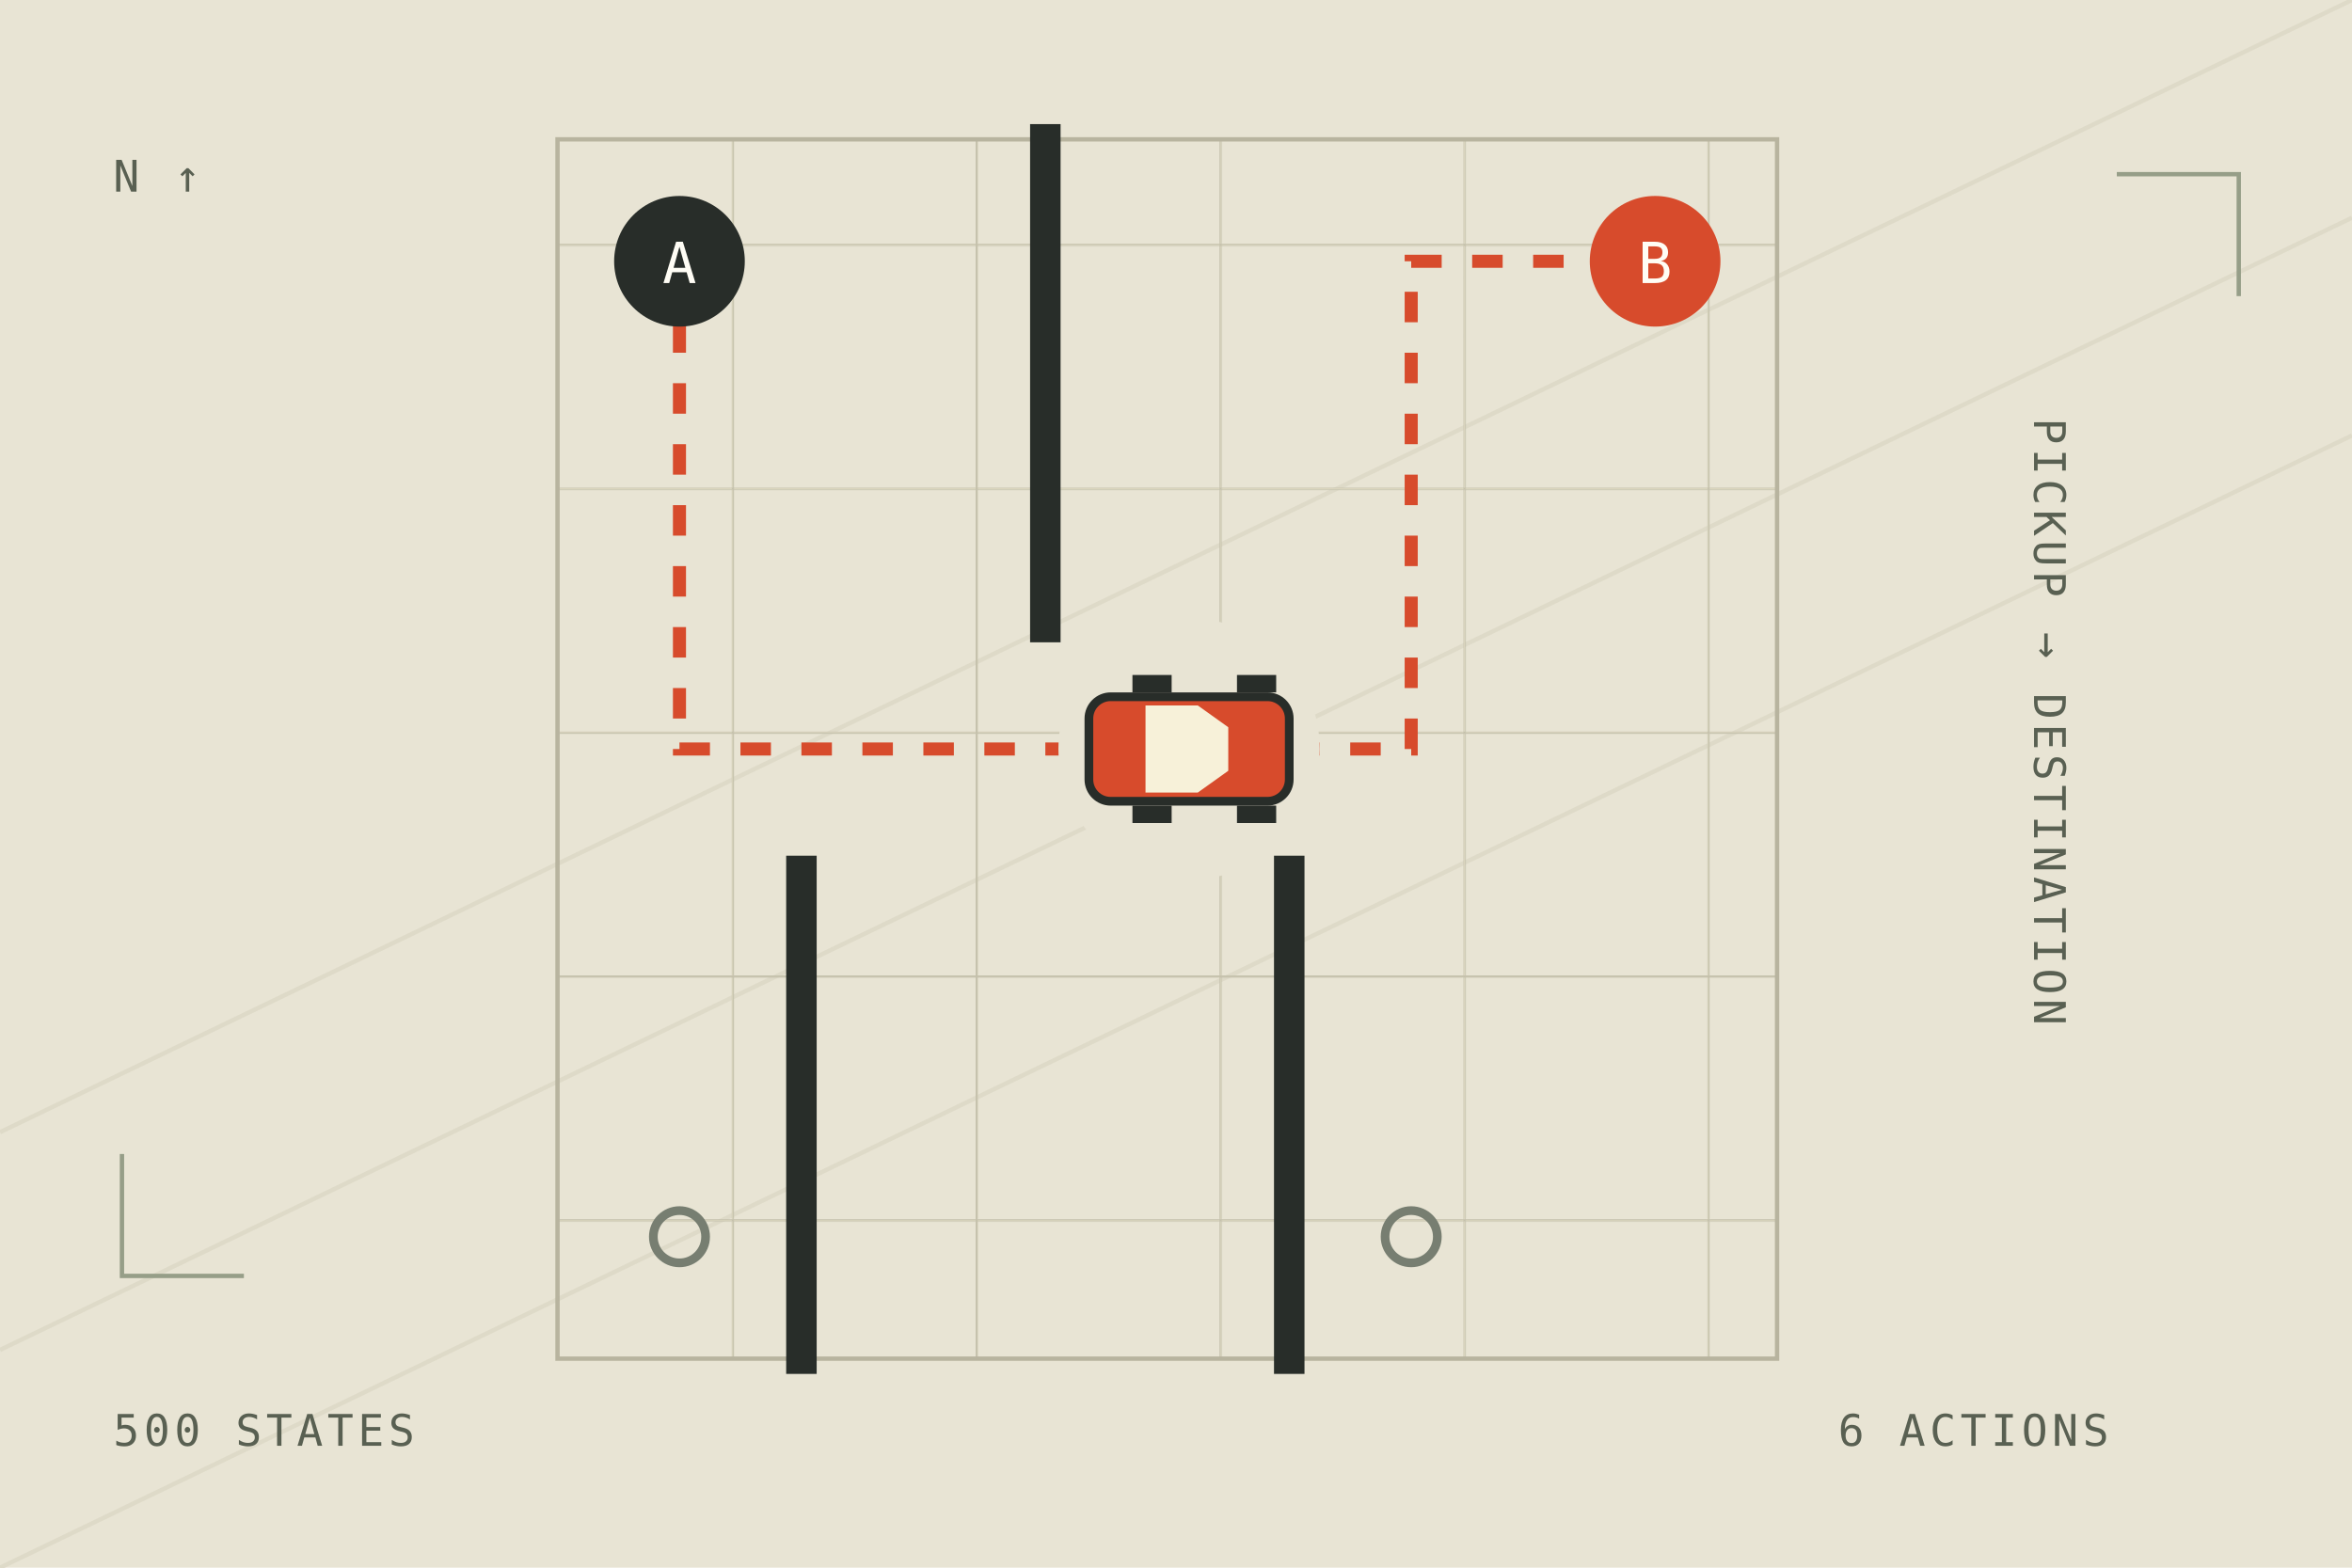
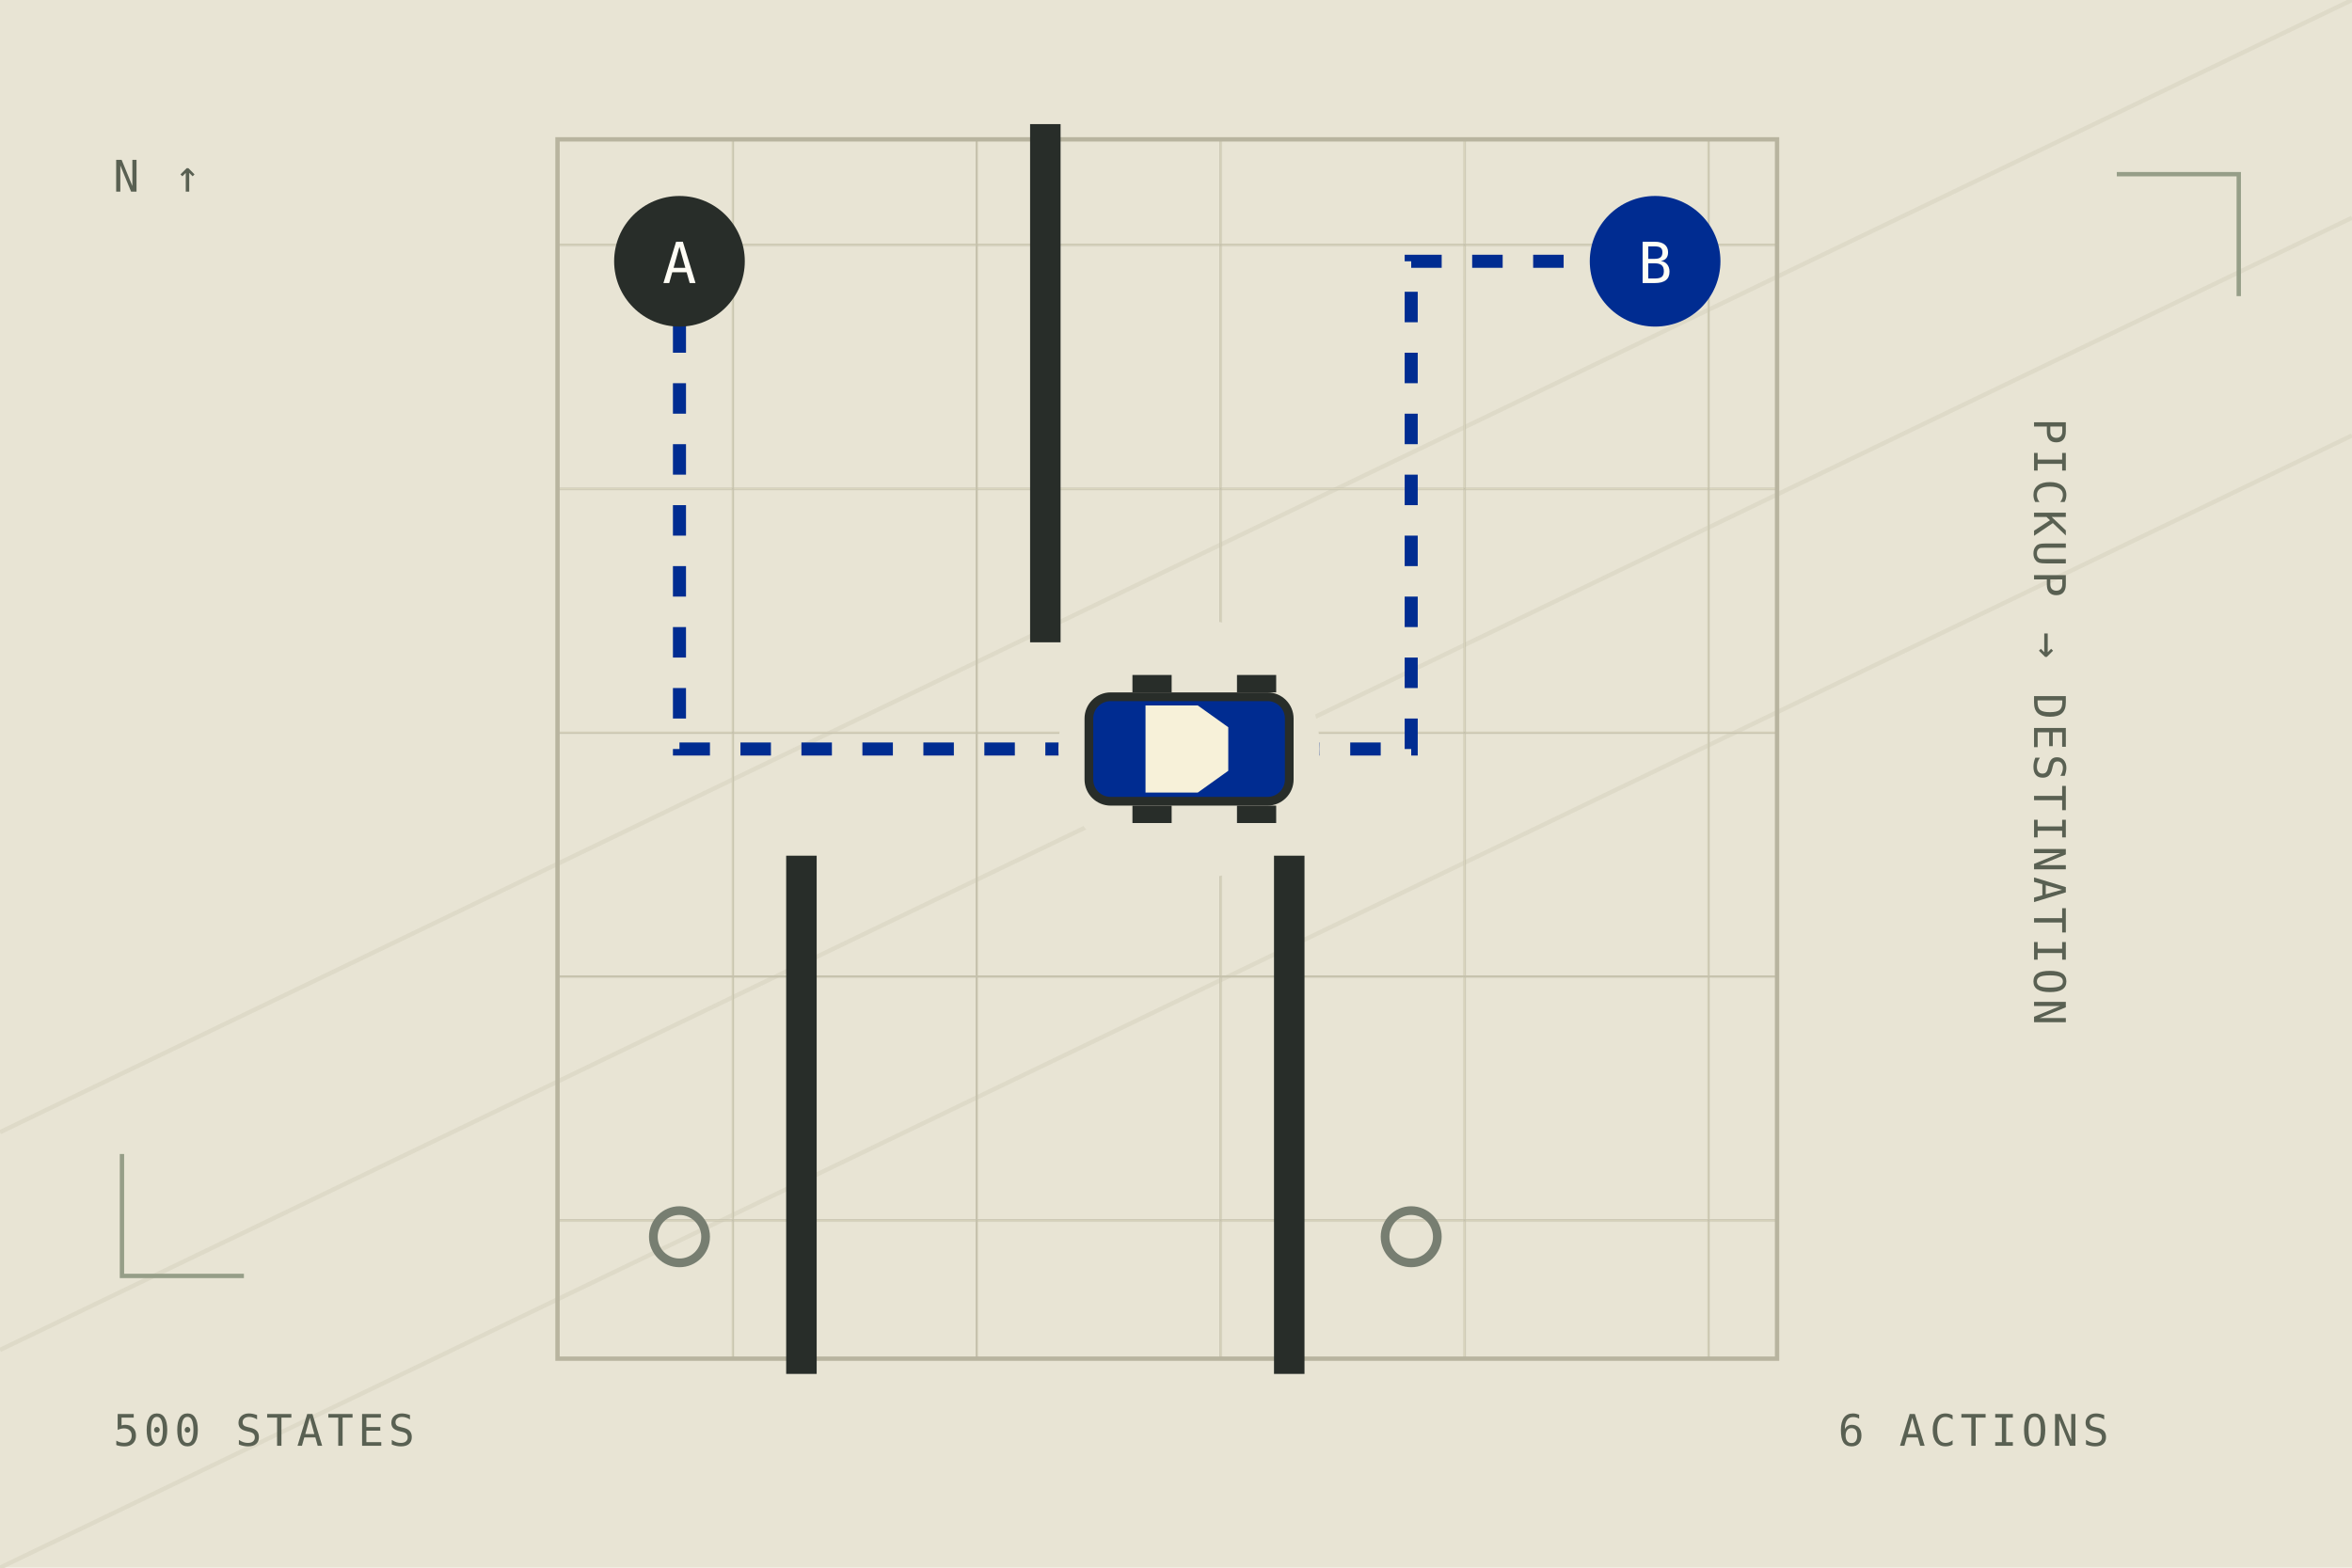
<svg xmlns="http://www.w3.org/2000/svg" viewBox="0 0 540 360" fill="none">
  <defs>
    <pattern id="grid" width="56" height="56" patternUnits="userSpaceOnUse">
      <path d="M56 0H0V56" stroke="#c5c1ac" stroke-width="1" />
    </pattern>
  </defs>
  <rect width="540" height="360" fill="#e8e4d4" />
  <path d="M0 310 540 50M0 360 540 100M0 260 540 0" stroke="#dedac8" />
  <rect x="128" y="32" width="280" height="280" fill="url(#grid)" stroke="#b8b49f" />
  <g stroke="#282d29" stroke-width="7" stroke-linecap="square">
    <path d="M240 32v112M184 200v112M296 200v112" />
  </g>
-   <path d="M156 60v112h168V60h56" stroke="#d74b2c" stroke-width="3" stroke-dasharray="7 7" />
+   <path d="M156 60v112h168V60h56" stroke="#002c91" stroke-width="3" stroke-dasharray="7 7" />
  <circle cx="156" cy="60" r="15" fill="#282d29" />
-   <circle cx="380" cy="60" r="15" fill="#d74b2c" />
+   <circle cx="380" cy="60" r="15" fill="#002c91" />
  <g fill="#fffdf5" font-family="monospace" font-size="13" text-anchor="middle">
    <text x="156" y="65">A</text>
    <text x="380" y="65">B</text>
  </g>
  <circle cx="156" cy="284" r="6" stroke="#777e71" stroke-width="2" />
  <circle cx="324" cy="284" r="6" stroke="#777e71" stroke-width="2" />
  <g transform="translate(273 172)">
    <circle r="30" fill="#e8e4d4" />
-     <rect x="-23" y="-12" width="46" height="24" rx="5" fill="#d74b2c" stroke="#282d29" stroke-width="2" />
+     <rect x="-23" y="-12" width="46" height="24" rx="5" fill="#002c91" stroke="#282d29" stroke-width="2" />
    <path d="M-10-10 2-10 9-5V5l-7 5h-12Z" fill="#f7f1d9" />
    <path d="M-13-15h9m-9 30h9m15-30h9m-9 30h9" stroke="#282d29" stroke-width="4" />
  </g>
  <g fill="#596052" font-family="monospace" font-size="10" letter-spacing="1">
    <text x="26" y="44">N ↑</text>
    <text x="26" y="332">500 STATES</text>
    <text x="422" y="332">6 ACTIONS</text>
    <text transform="translate(467 96) rotate(90)">PICKUP → DESTINATION</text>
  </g>
  <path d="M28 265v28h28M486 40h28v28" stroke="#969e88" stroke-width="1" />
</svg>
